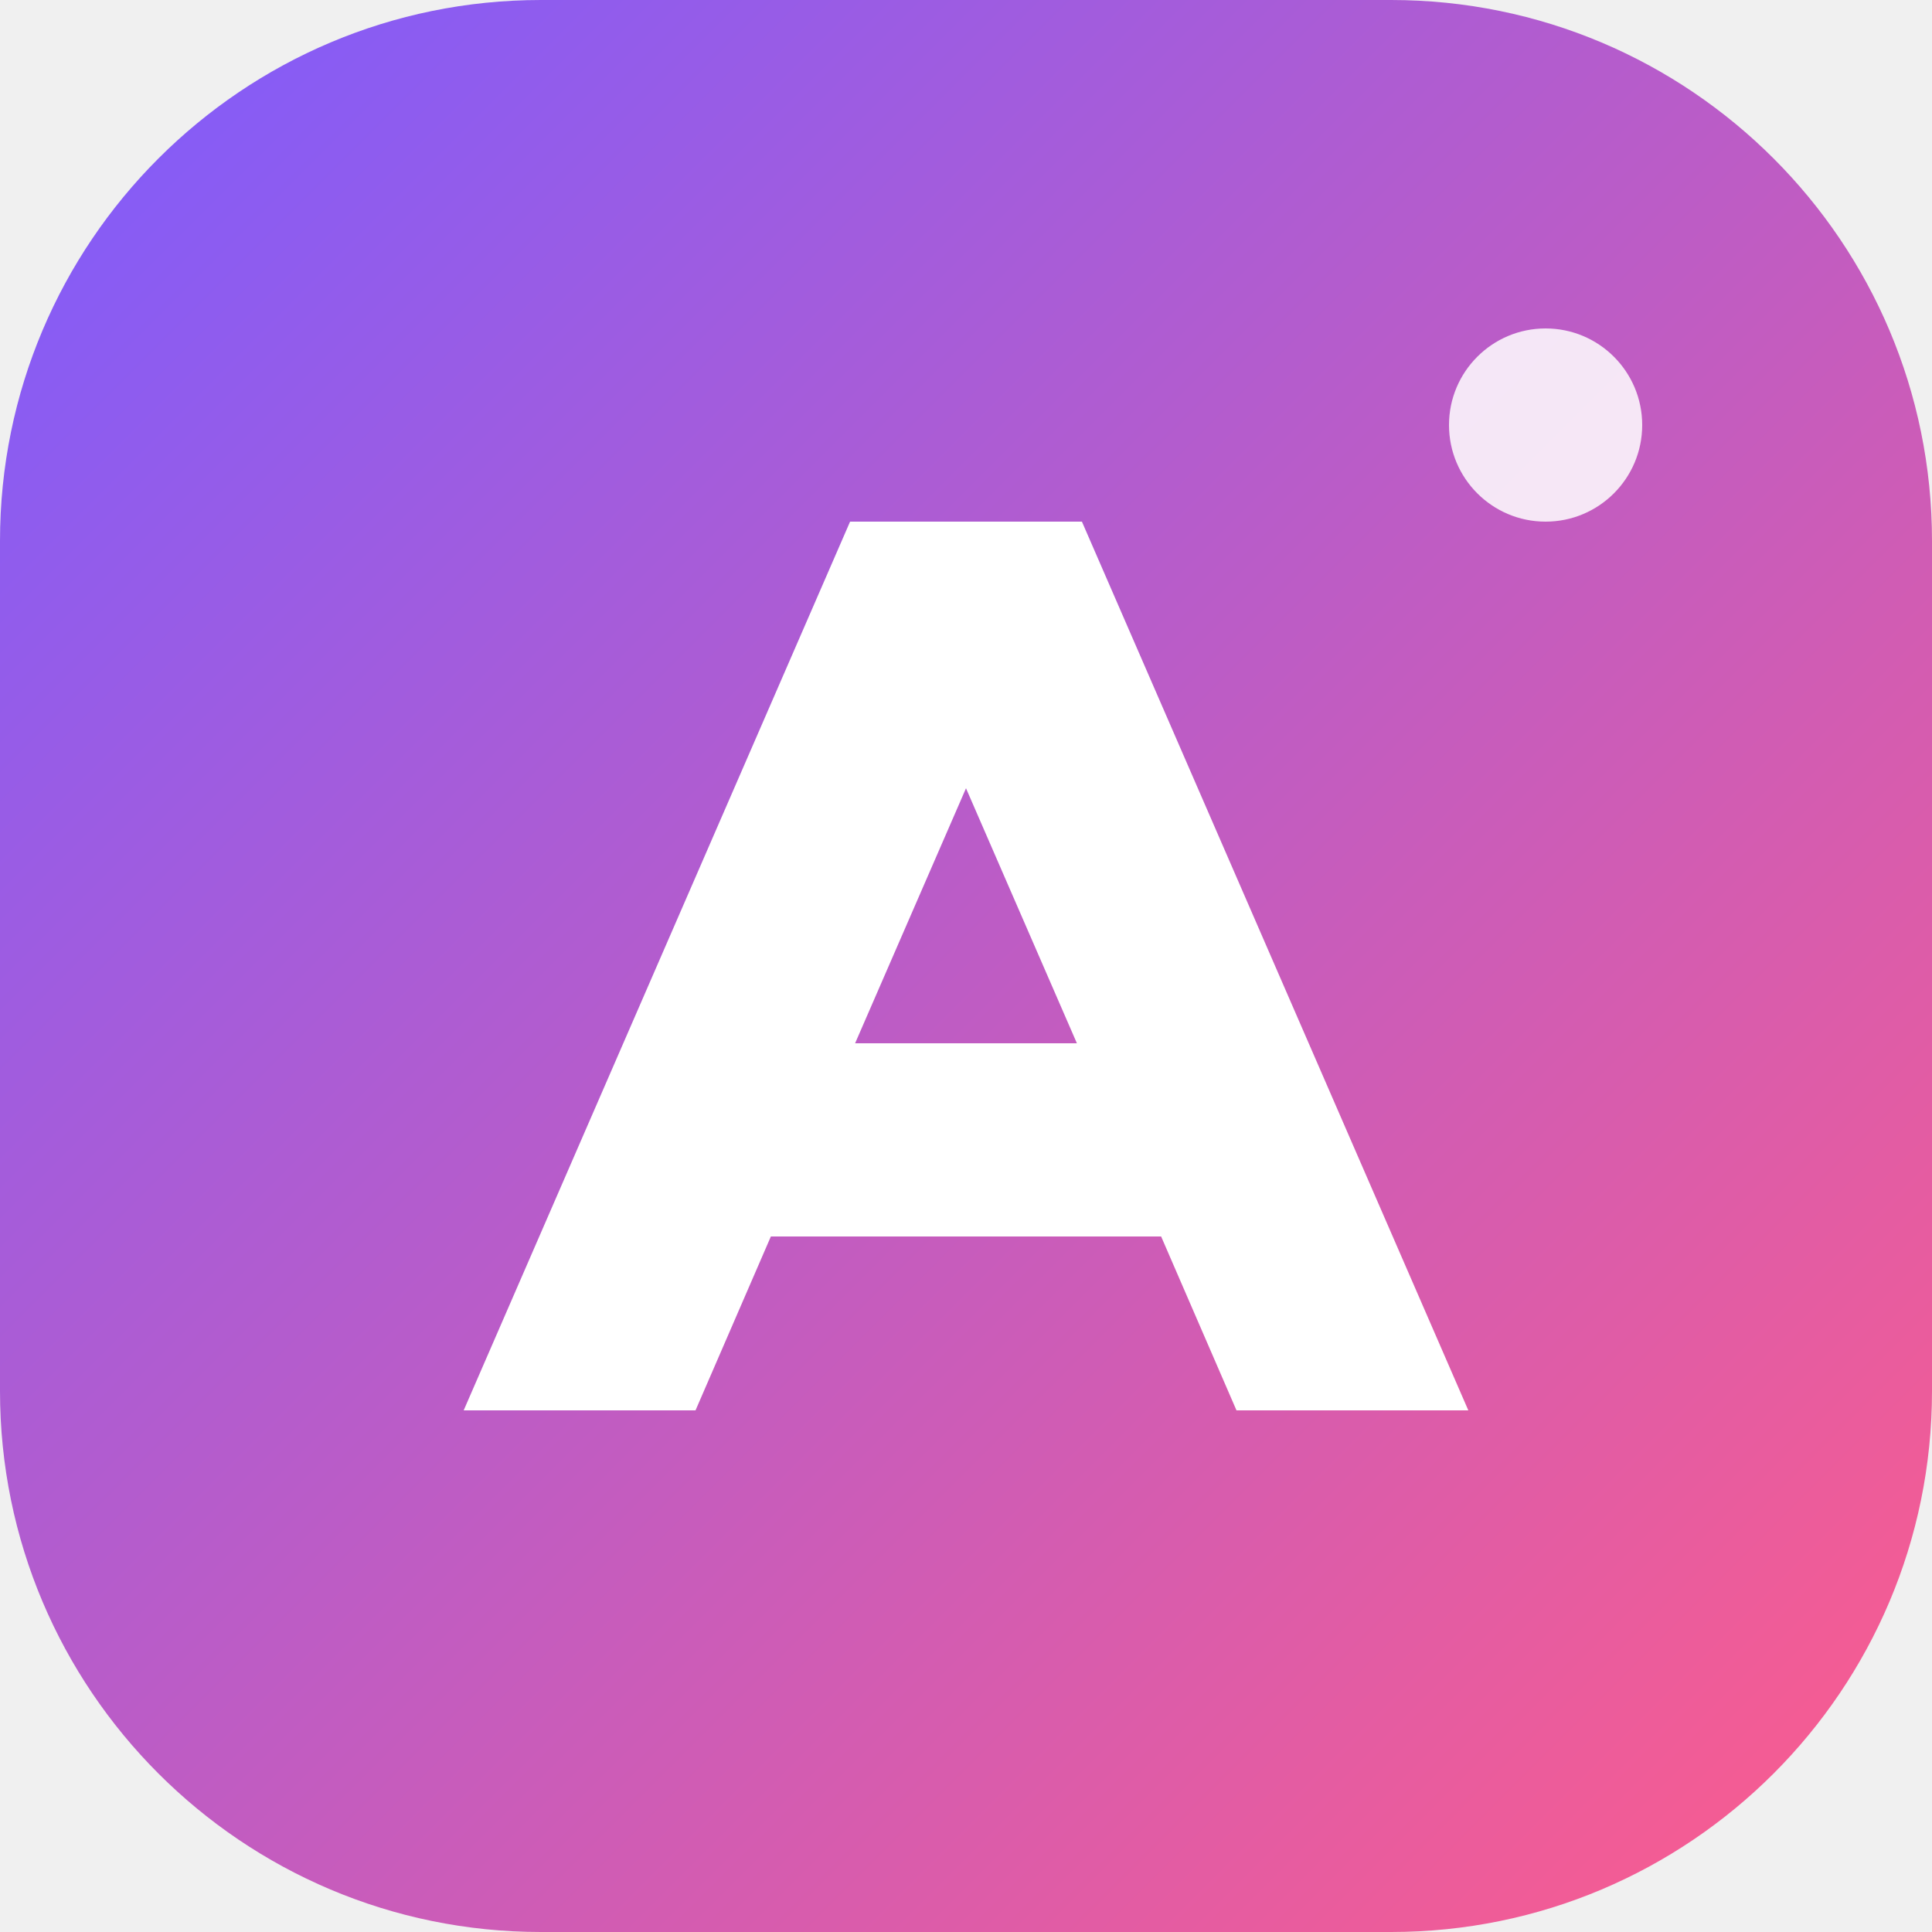
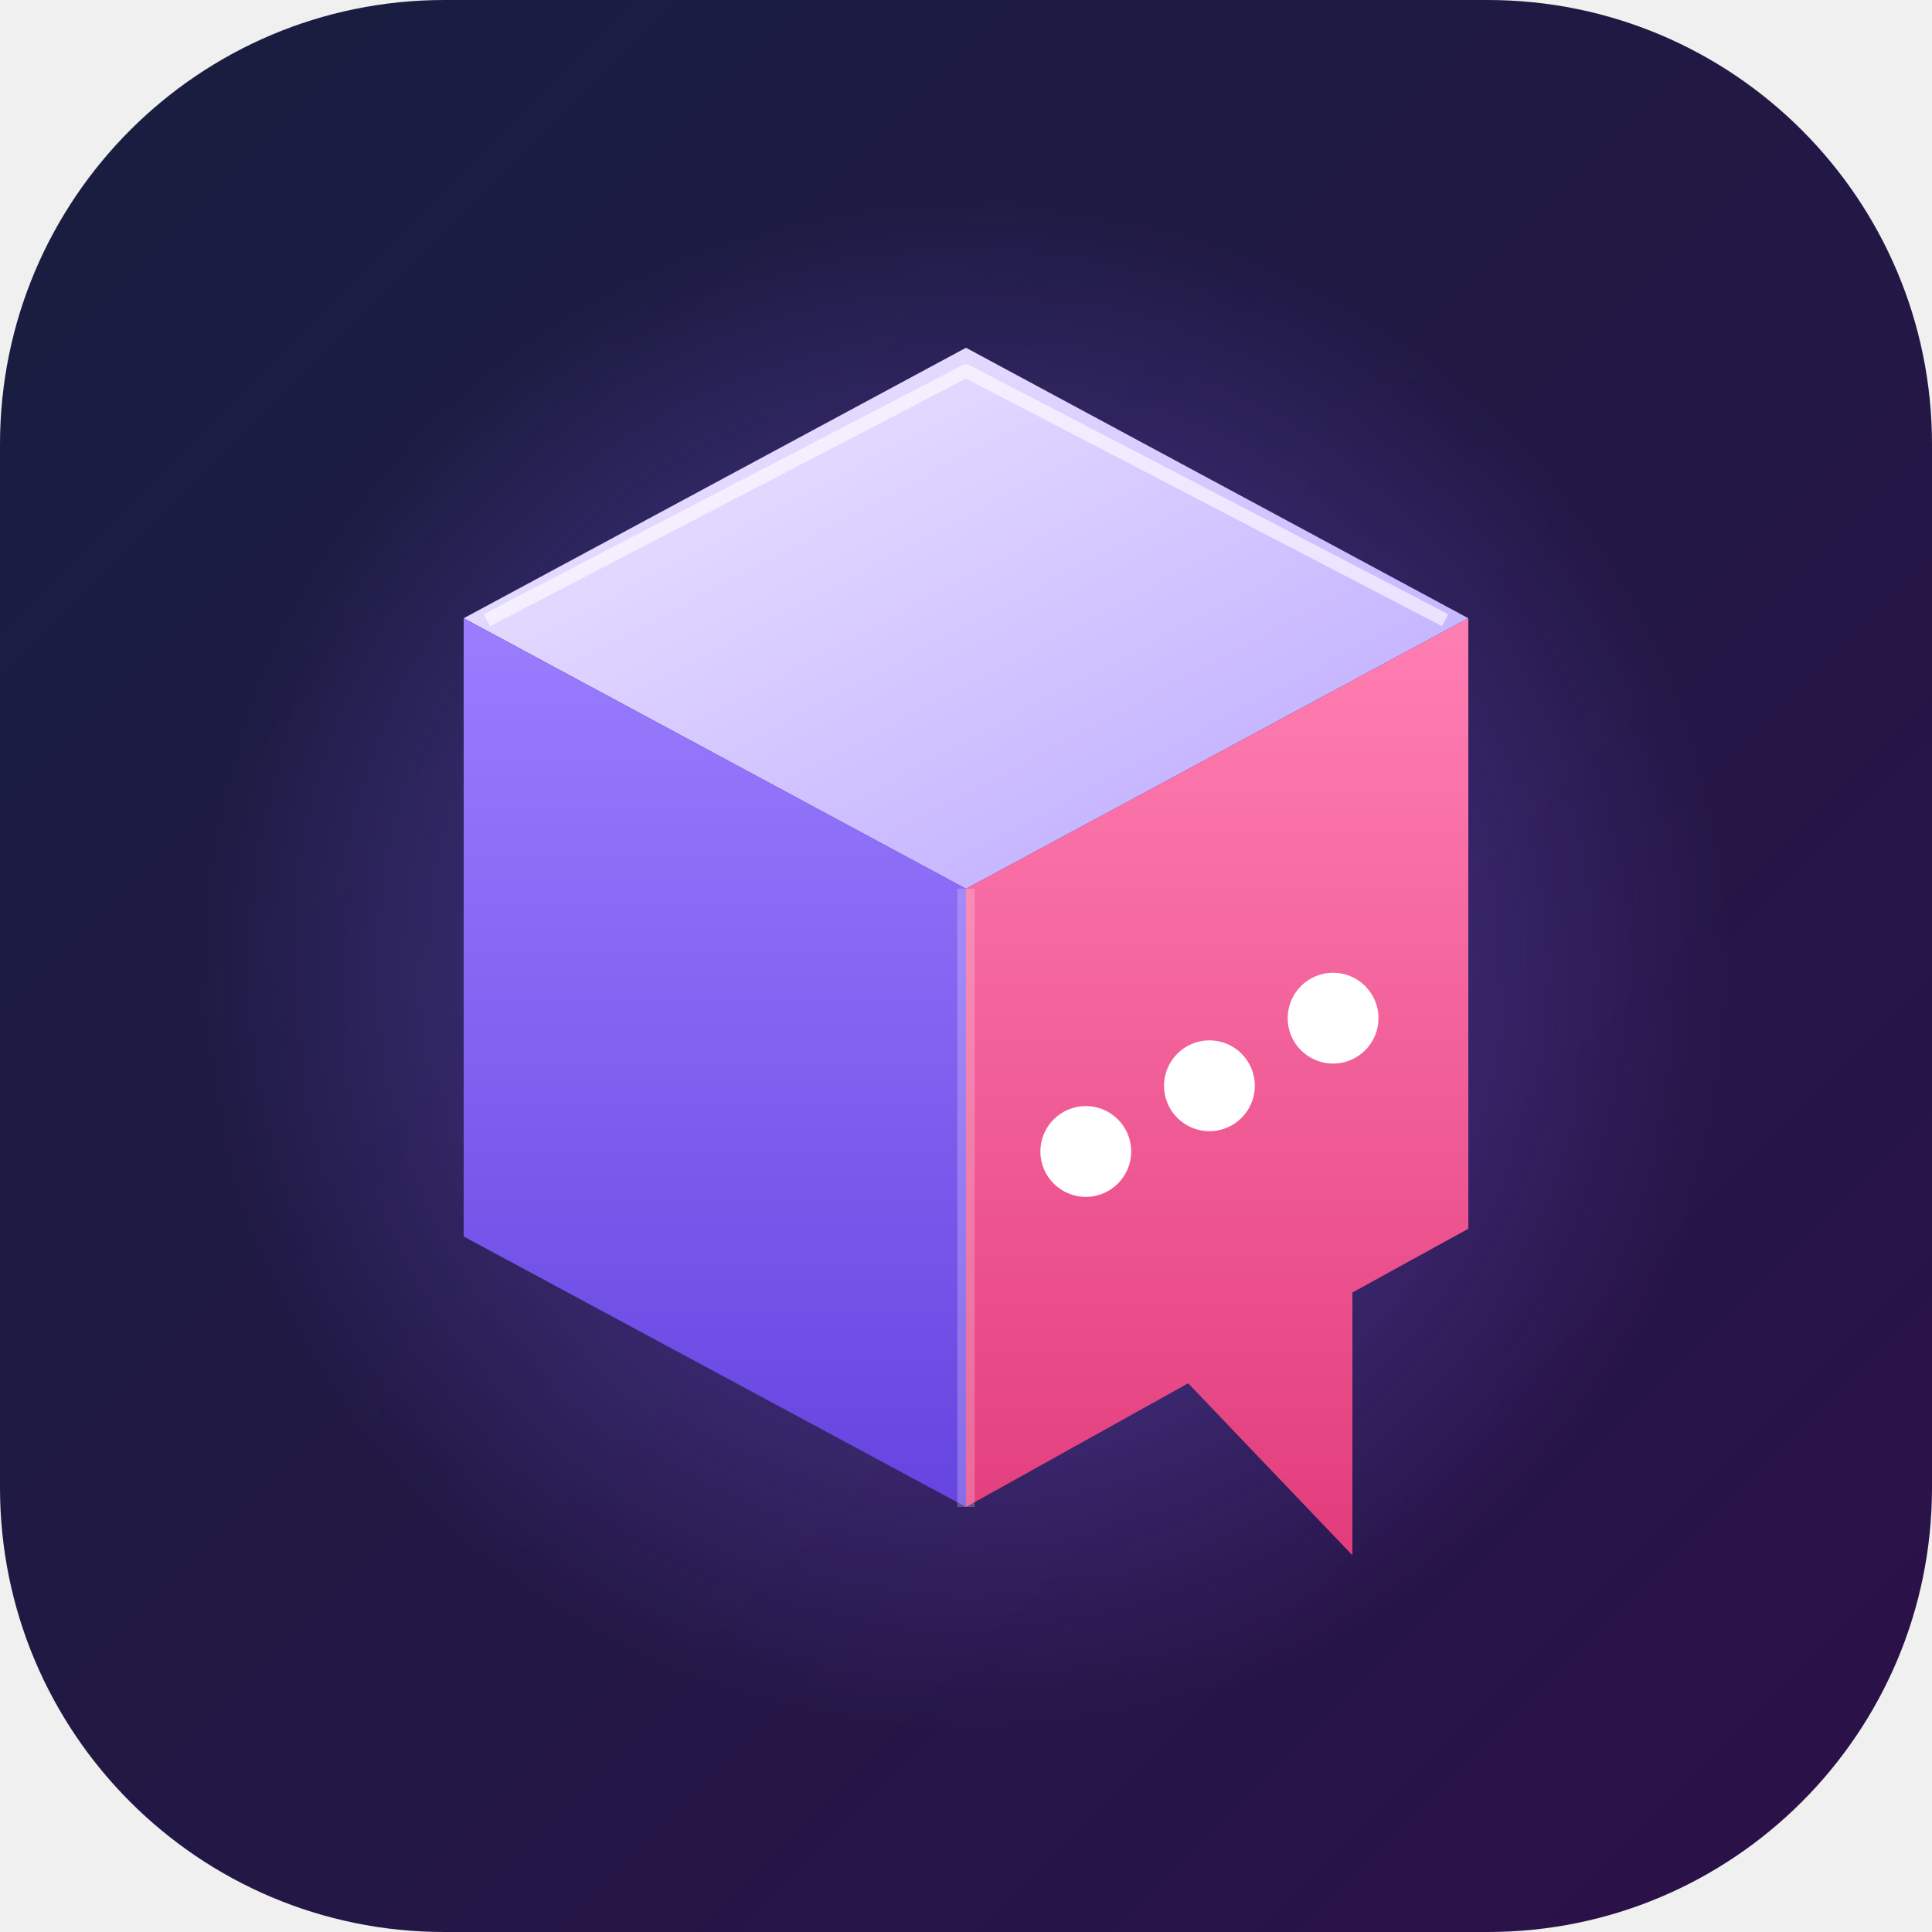
<svg xmlns="http://www.w3.org/2000/svg" viewBox="0 0 100 100">
  <defs>
-     <linearGradient id="g" x1="0" y1="0" x2="1" y2="1">
-       <stop offset="0" stop-color="#7c5cff" />
-       <stop offset="1" stop-color="#ff5c8a" />
+     <linearGradient id="bg" x1="0" y1="0" x2="1" y2="1">
+       <stop offset="0" stop-color="#171f40" />
+       <stop offset="1" stop-color="#2c1149" />
    </linearGradient>
+     <radialGradient id="glow" cx=".5" cy=".5" r=".5">
+       <stop offset="0" stop-color="#8a63ff" stop-opacity=".55" />
+       <stop offset="1" stop-color="#8a63ff" stop-opacity="0" />
+     </radialGradient>
  </defs>
-   <rect width="100" height="100" rx="28" fill="url(#g)" />
-   <path fill-rule="evenodd" d="M44 27h12l20 46H64l-3.900-9H39.900L36 73H24zM50 40.800L44.260 54h11.480z" fill="#fff" />
-   <circle cx="80" cy="22" r="5" fill="#fff" opacity=".85" />
+   <rect width="100" height="100" rx="23" fill="url(#bg)" />
+   <circle cx="50" cy="50" r="40" fill="url(#glow)" />
+   <g transform="translate(50 49.5) scale(1) translate(-50 -49.5)">
+     <defs>
+       <linearGradient id="ct" x1="0" y1="0" x2="1" y2="1">
+         <stop offset="0" stop-color="#f1ebff" />
+         <stop offset="1" stop-color="#b9a5ff" />
+       </linearGradient>
+       <linearGradient id="cl" x1="0" y1="0" x2="0" y2="1">
+         <stop offset="0" stop-color="#9b7dff" />
+         <stop offset="1" stop-color="#6544e0" />
+       </linearGradient>
+       <linearGradient id="cr" x1="0" y1="0" x2="0" y2="1">
+         <stop offset="0" stop-color="#ff7fb3" />
+         <stop offset="1" stop-color="#e23c7c" />
+       </linearGradient>
+     </defs>
+     <path d="M50 18L76 32L50 46L24 32Z" fill="url(#ct)" />
+     <path d="M24 32L50 46V78L24 64Z" fill="url(#cl)" />
+     <path d="M76 32L50 46V78L61.5 71.6L70 80.5V66.9L76 63.6Z" fill="url(#cr)" />
+     <path d="M25.2 32.1L50 19.2L74.8 32.1" fill="none" stroke="#fff" stroke-opacity=".6" stroke-width=".7" stroke-linejoin="round" />
+     <path d="M50 46V78" stroke="#fff" stroke-opacity=".22" stroke-width=".9" />
+     <circle cx="56.2" cy="59.6" r="2.35" fill="#fff" />
+     <circle cx="62.6" cy="56.2" r="2.35" fill="#fff" />
+     <circle cx="69" cy="52.7" r="2.35" fill="#fff" />
+   </g>
</svg>
